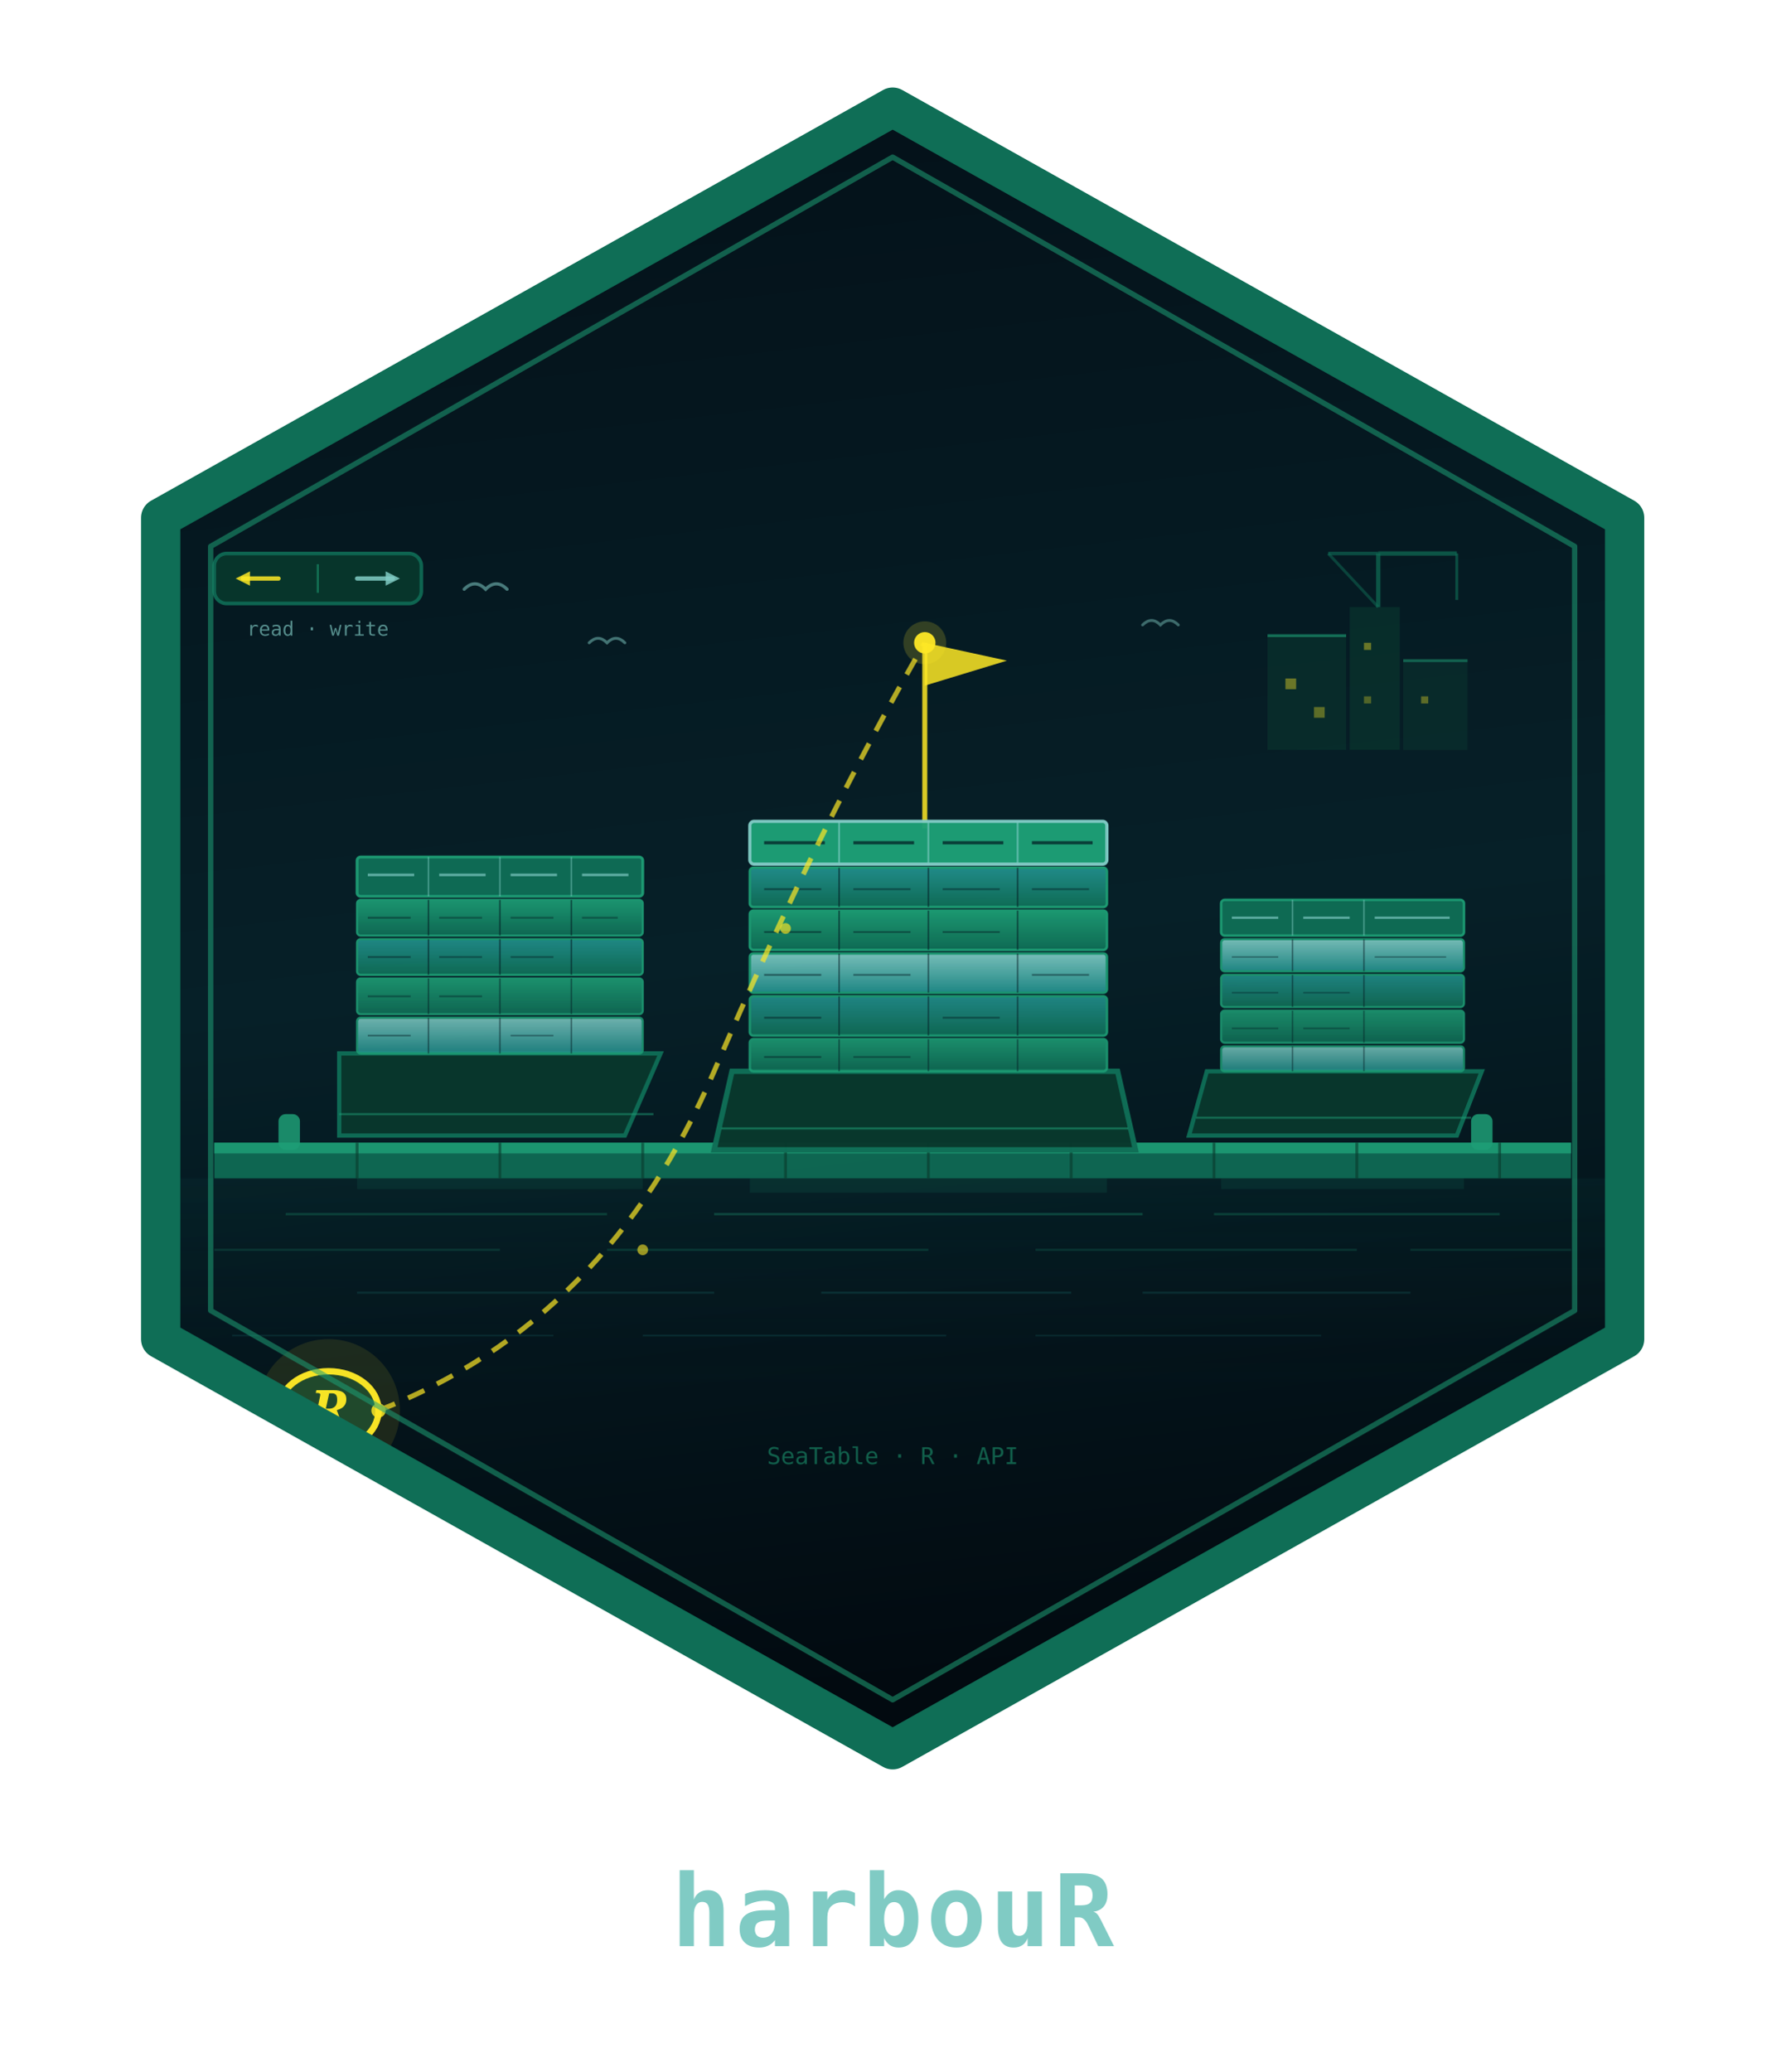
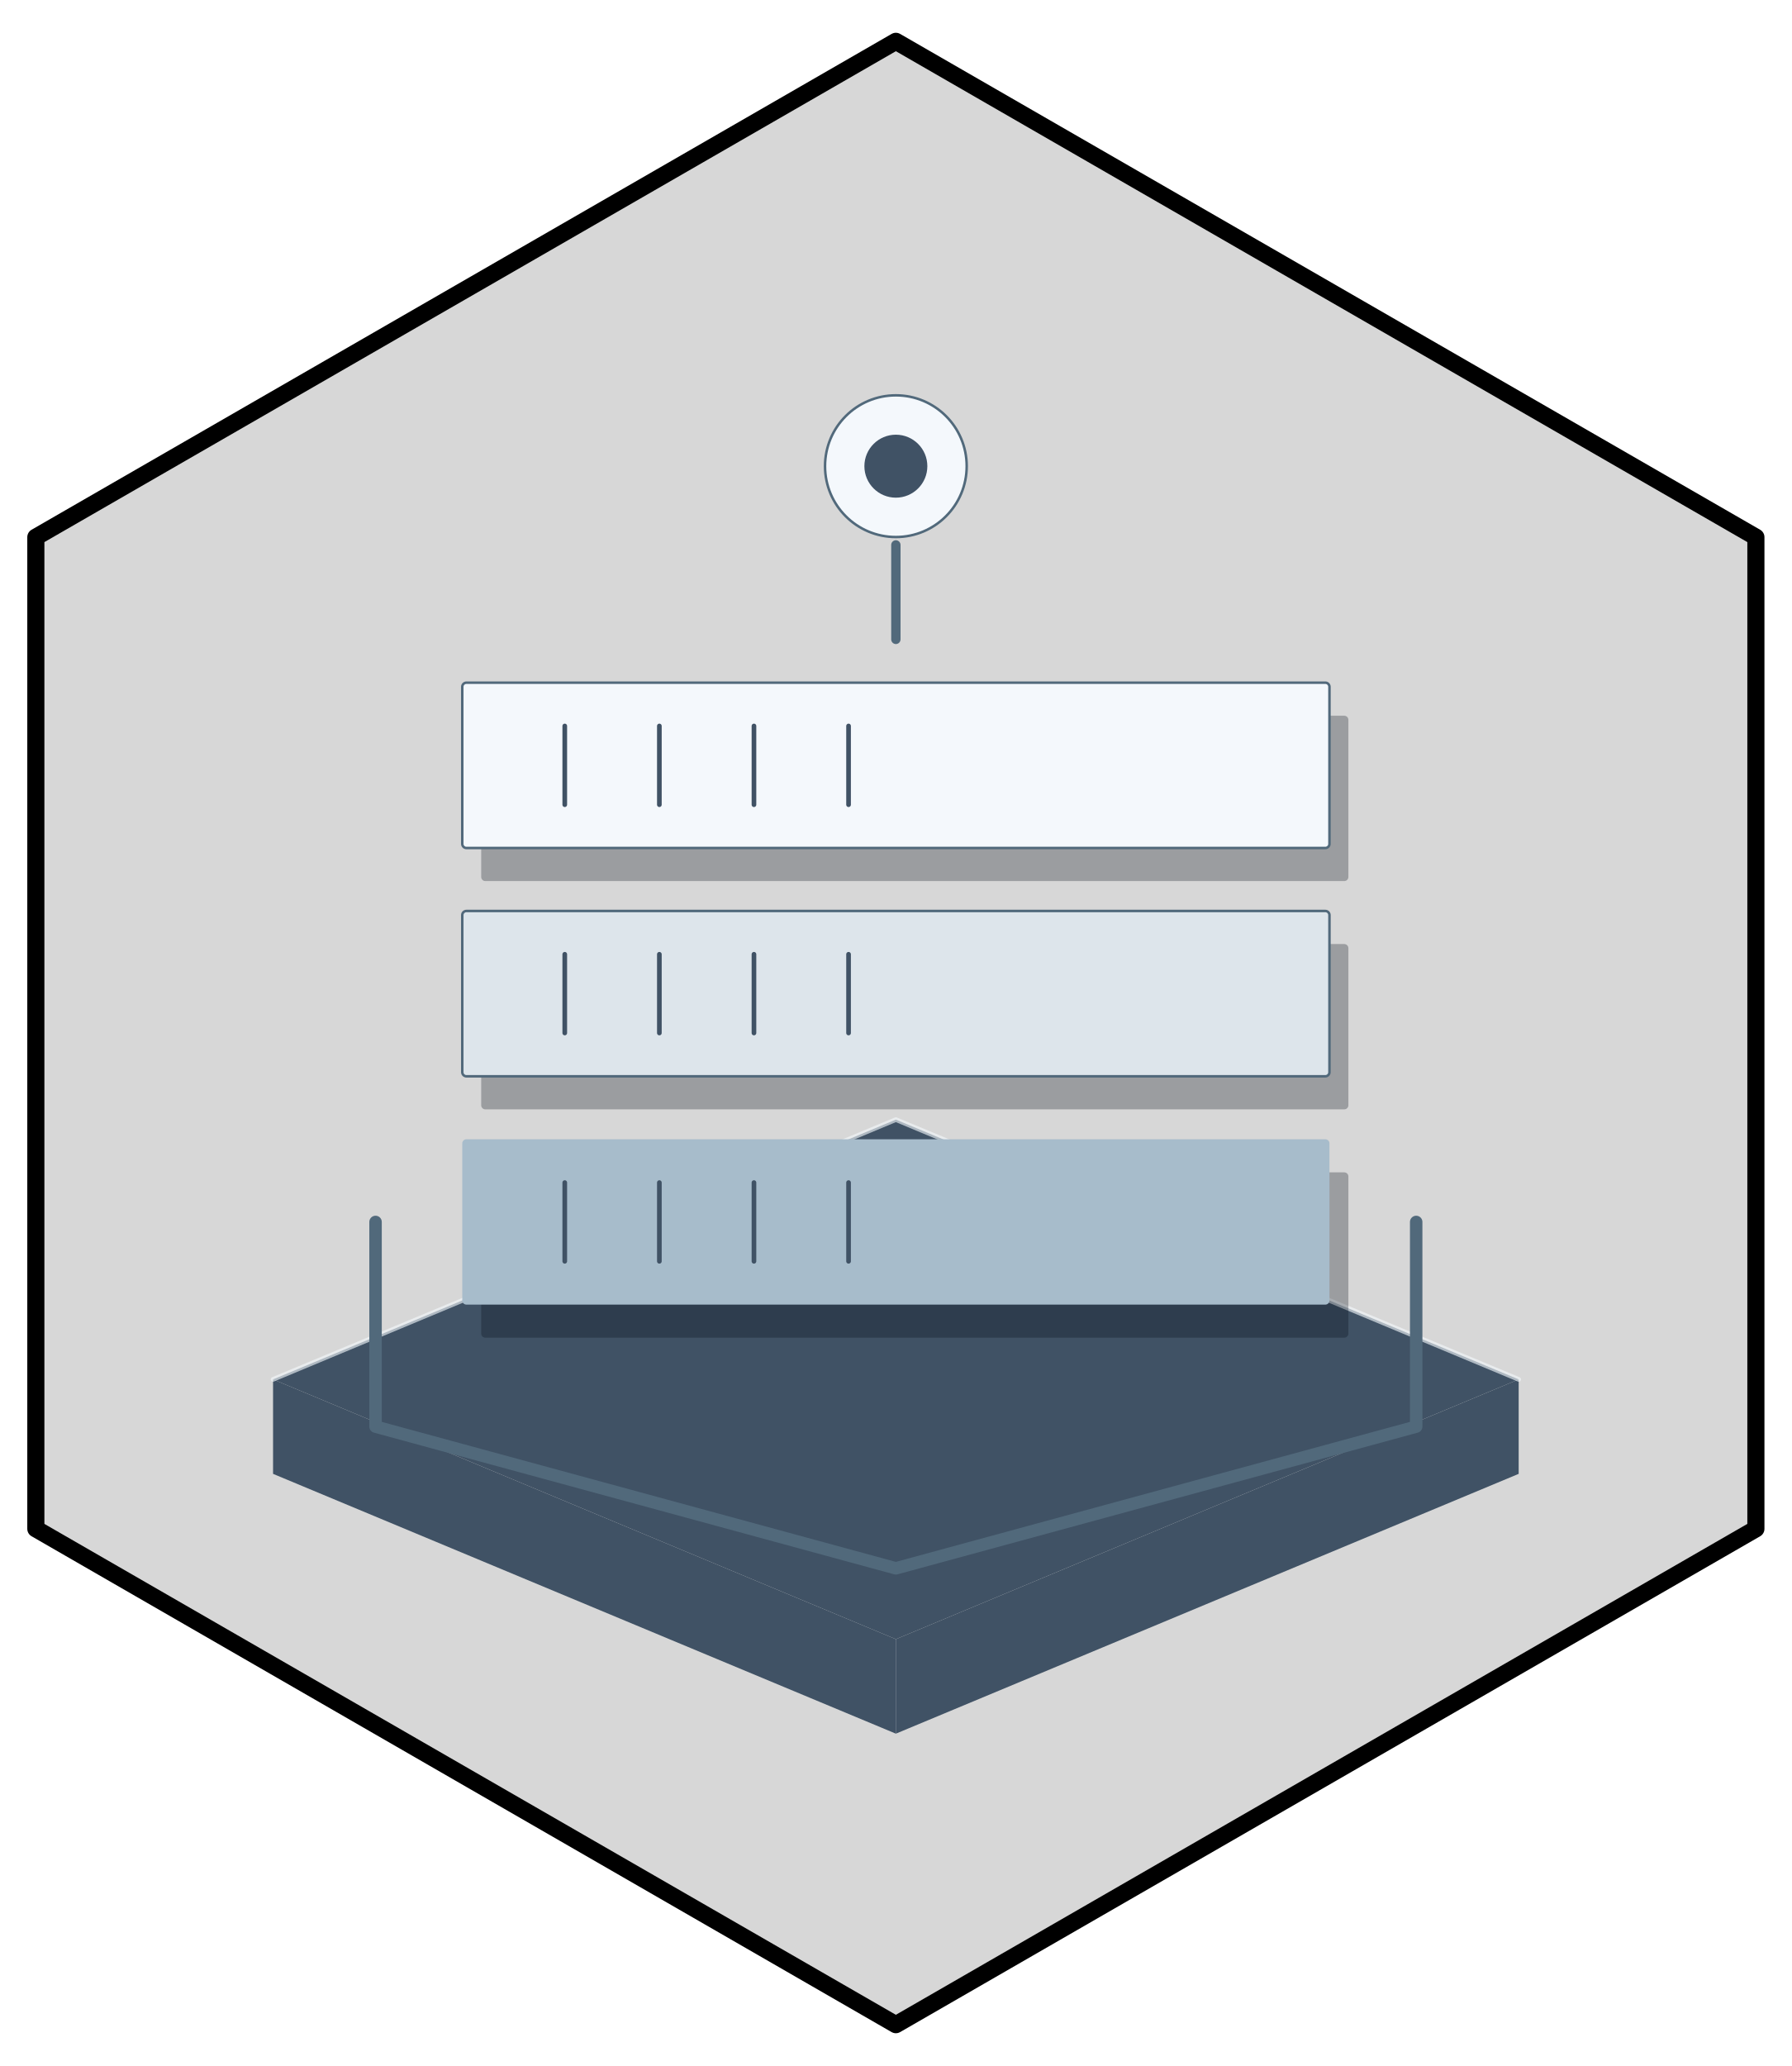
- <svg xmlns="http://www.w3.org/2000/svg" width="500" height="580" viewBox="0 0 500 580">
-   <defs>
-     <linearGradient id="bgharbour" x1="0" y1="0" x2="0.1" y2="1">
-       <stop offset="0%" stop-color="#041018" />
-       <stop offset="55%" stop-color="#062028" />
-       <stop offset="100%" stop-color="#020a10" />
-     </linearGradient>
-     <linearGradient id="water" x1="0" y1="0" x2="0" y2="1">
-       <stop offset="0%" stop-color="#0a3a3a" stop-opacity="0.3" />
-       <stop offset="100%" stop-color="#021820" stop-opacity="0" />
-     </linearGradient>
-     <linearGradient id="rowA" x1="0" y1="0" x2="0" y2="1">
-       <stop offset="0%" stop-color="#1D9E75" />
-       <stop offset="100%" stop-color="#0F6E56" />
-     </linearGradient>
-     <linearGradient id="rowB" x1="0" y1="0" x2="0" y2="1">
-       <stop offset="0%" stop-color="#21908C" />
-       <stop offset="100%" stop-color="#0F6E56" />
-     </linearGradient>
-     <linearGradient id="rowC" x1="0" y1="0" x2="0" y2="1">
-       <stop offset="0%" stop-color="#80CBC4" />
-       <stop offset="100%" stop-color="#21908C" />
-     </linearGradient>
-     <linearGradient id="skyline" x1="0" y1="0" x2="0" y2="1">
-       <stop offset="0%" stop-color="#0F6E56" stop-opacity="0" />
-       <stop offset="100%" stop-color="#0F6E56" stop-opacity="0.4" />
-     </linearGradient>
-     <clipPath id="hexharbour">
-       <polygon points="250,30 455,145 455,375 250,490 45,375 45,145" />
-     </clipPath>
-   </defs>
-   <polygon points="250,30 455,145 455,375 250,490 45,375 45,145" fill="url(#bgharbour)" />
-   <g clip-path="url(#hexharbour)">
-     <rect x="355" y="178" width="22" height="32" fill="#0a3a30" opacity="0.5" />
-     <rect x="378" y="170" width="14" height="40" fill="#0a3a30" opacity="0.55" />
-     <rect x="393" y="185" width="18" height="25" fill="#0a3a30" opacity="0.45" />
-     <line x1="386" y1="170" x2="386" y2="155" stroke="#0F6E56" stroke-width="1.2" opacity="0.7" />
-     <line x1="386" y1="155" x2="408" y2="155" stroke="#0F6E56" stroke-width="1.2" opacity="0.7" />
-     <line x1="408" y1="155" x2="408" y2="168" stroke="#0F6E56" stroke-width="0.8" opacity="0.6" />
-     <line x1="386" y1="155" x2="372" y2="155" stroke="#0F6E56" stroke-width="1" opacity="0.6" />
-     <line x1="372" y1="155" x2="386" y2="170" stroke="#0F6E56" stroke-width="0.8" opacity="0.5" />
-     <line x1="355" y1="178" x2="377" y2="178" stroke="#1D9E75" stroke-width="0.8" opacity="0.6" />
-     <line x1="393" y1="185" x2="411" y2="185" stroke="#1D9E75" stroke-width="0.8" opacity="0.5" />
-     <rect x="360" y="190" width="3" height="3" fill="#FDE725" opacity="0.4" />
-     <rect x="368" y="198" width="3" height="3" fill="#FDE725" opacity="0.35" />
-     <rect x="382" y="180" width="2" height="2" fill="#FDE725" opacity="0.4" />
-     <rect x="382" y="195" width="2" height="2" fill="#FDE725" opacity="0.3" />
-     <rect x="398" y="195" width="2" height="2" fill="#FDE725" opacity="0.35" />
-     <rect x="60" y="320" width="380" height="10" fill="#0F6E56" opacity="0.9" />
-     <rect x="60" y="320" width="380" height="3" fill="#1D9E75" opacity="0.85" />
-     <line x1="100" y1="320" x2="100" y2="330" stroke="#08382C" stroke-width="0.8" opacity="0.6" />
-     <line x1="140" y1="320" x2="140" y2="330" stroke="#08382C" stroke-width="0.8" opacity="0.6" />
-     <line x1="180" y1="320" x2="180" y2="330" stroke="#08382C" stroke-width="0.8" opacity="0.6" />
-     <line x1="220" y1="320" x2="220" y2="330" stroke="#08382C" stroke-width="0.8" opacity="0.6" />
-     <line x1="260" y1="320" x2="260" y2="330" stroke="#08382C" stroke-width="0.8" opacity="0.6" />
-     <line x1="300" y1="320" x2="300" y2="330" stroke="#08382C" stroke-width="0.8" opacity="0.6" />
-     <line x1="340" y1="320" x2="340" y2="330" stroke="#08382C" stroke-width="0.8" opacity="0.6" />
-     <line x1="380" y1="320" x2="380" y2="330" stroke="#08382C" stroke-width="0.8" opacity="0.6" />
-     <line x1="420" y1="320" x2="420" y2="330" stroke="#08382C" stroke-width="0.8" opacity="0.6" />
-     <rect x="78" y="312" width="6" height="10" rx="2" fill="#1D9E75" opacity="0.85" />
-     <rect x="412" y="312" width="6" height="10" rx="2" fill="#1D9E75" opacity="0.85" />
-     <path d="M 95,295 L 95,318 L 175,318 L 185,295 Z" fill="#08382C" stroke="#0F6E56" stroke-width="1.2" opacity="0.95" />
-     <line x1="95" y1="312" x2="183" y2="312" stroke="#1D9E75" stroke-width="0.6" opacity="0.5" />
-     <rect x="100" y="240" width="80" height="11" rx="1" fill="#0F6E56" stroke="#1D9E75" stroke-width="0.8" opacity="0.95" />
-     <line x1="120" y1="240" x2="120" y2="251" stroke="#80CBC4" stroke-width="0.4" opacity="0.5" />
-     <line x1="140" y1="240" x2="140" y2="251" stroke="#80CBC4" stroke-width="0.4" opacity="0.5" />
-     <line x1="160" y1="240" x2="160" y2="251" stroke="#80CBC4" stroke-width="0.4" opacity="0.5" />
-     <line x1="103" y1="245" x2="116" y2="245" stroke="#80CBC4" stroke-width="0.7" opacity="0.7" />
-     <line x1="123" y1="245" x2="136" y2="245" stroke="#80CBC4" stroke-width="0.7" opacity="0.7" />
-     <line x1="143" y1="245" x2="156" y2="245" stroke="#80CBC4" stroke-width="0.7" opacity="0.7" />
-     <line x1="163" y1="245" x2="176" y2="245" stroke="#80CBC4" stroke-width="0.7" opacity="0.7" />
-     <rect x="100" y="252" width="80" height="10" rx="1" fill="url(#rowA)" stroke="#1D9E75" stroke-width="0.6" opacity="0.92" />
-     <line x1="120" y1="252" x2="120" y2="262" stroke="#021820" stroke-width="0.4" opacity="0.6" />
-     <line x1="140" y1="252" x2="140" y2="262" stroke="#021820" stroke-width="0.4" opacity="0.6" />
-     <line x1="160" y1="252" x2="160" y2="262" stroke="#021820" stroke-width="0.4" opacity="0.6" />
-     <line x1="103" y1="257" x2="115" y2="257" stroke="#021820" stroke-width="0.5" opacity="0.45" />
-     <line x1="123" y1="257" x2="135" y2="257" stroke="#021820" stroke-width="0.5" opacity="0.4" />
-     <line x1="143" y1="257" x2="155" y2="257" stroke="#021820" stroke-width="0.5" opacity="0.4" />
-     <line x1="163" y1="257" x2="173" y2="257" stroke="#021820" stroke-width="0.5" opacity="0.4" />
-     <rect x="100" y="263" width="80" height="10" rx="1" fill="url(#rowB)" stroke="#1D9E75" stroke-width="0.6" opacity="0.92" />
-     <line x1="120" y1="263" x2="120" y2="273" stroke="#021820" stroke-width="0.4" opacity="0.6" />
-     <line x1="140" y1="263" x2="140" y2="273" stroke="#021820" stroke-width="0.4" opacity="0.6" />
-     <line x1="160" y1="263" x2="160" y2="273" stroke="#021820" stroke-width="0.4" opacity="0.6" />
-     <line x1="103" y1="268" x2="115" y2="268" stroke="#021820" stroke-width="0.5" opacity="0.45" />
-     <line x1="123" y1="268" x2="135" y2="268" stroke="#021820" stroke-width="0.5" opacity="0.4" />
-     <line x1="143" y1="268" x2="155" y2="268" stroke="#021820" stroke-width="0.5" opacity="0.4" />
-     <rect x="100" y="274" width="80" height="10" rx="1" fill="url(#rowA)" stroke="#1D9E75" stroke-width="0.6" opacity="0.88" />
-     <line x1="120" y1="274" x2="120" y2="284" stroke="#021820" stroke-width="0.4" opacity="0.5" />
-     <line x1="140" y1="274" x2="140" y2="284" stroke="#021820" stroke-width="0.4" opacity="0.5" />
-     <line x1="160" y1="274" x2="160" y2="284" stroke="#021820" stroke-width="0.4" opacity="0.5" />
-     <line x1="103" y1="279" x2="115" y2="279" stroke="#021820" stroke-width="0.5" opacity="0.4" />
-     <line x1="123" y1="279" x2="135" y2="279" stroke="#021820" stroke-width="0.5" opacity="0.4" />
-     <rect x="100" y="285" width="80" height="10" rx="1" fill="url(#rowC)" stroke="#1D9E75" stroke-width="0.6" opacity="0.85" />
-     <line x1="120" y1="285" x2="120" y2="295" stroke="#021820" stroke-width="0.4" opacity="0.5" />
-     <line x1="140" y1="285" x2="140" y2="295" stroke="#021820" stroke-width="0.4" opacity="0.5" />
-     <line x1="160" y1="285" x2="160" y2="295" stroke="#021820" stroke-width="0.4" opacity="0.5" />
-     <line x1="103" y1="290" x2="115" y2="290" stroke="#021820" stroke-width="0.5" opacity="0.4" />
-     <line x1="143" y1="290" x2="155" y2="290" stroke="#021820" stroke-width="0.5" opacity="0.35" />
-     <path d="M 205,300 L 200,322 L 318,322 L 313,300 Z" fill="#08382C" stroke="#0F6E56" stroke-width="1.5" opacity="0.97" />
-     <line x1="202" y1="316" x2="316" y2="316" stroke="#1D9E75" stroke-width="0.6" opacity="0.55" />
-     <line x1="259" y1="232" x2="259" y2="180" stroke="#FDE725" stroke-width="1.4" opacity="0.85" />
-     <polygon points="259,180 282,185 259,192" fill="#FDE725" opacity="0.85" />
-     <circle cx="259" cy="180" r="3" fill="#FDE725" opacity="0.95" />
-     <circle cx="259" cy="180" r="6" fill="#FDE725" opacity="0.18" />
-     <rect x="210" y="230" width="100" height="12" rx="1.2" fill="#1D9E75" stroke="#80CBC4" stroke-width="0.9" opacity="0.97" />
-     <line x1="235" y1="230" x2="235" y2="242" stroke="#80CBC4" stroke-width="0.5" opacity="0.65" />
-     <line x1="260" y1="230" x2="260" y2="242" stroke="#80CBC4" stroke-width="0.5" opacity="0.65" />
-     <line x1="285" y1="230" x2="285" y2="242" stroke="#80CBC4" stroke-width="0.5" opacity="0.65" />
-     <line x1="214" y1="236" x2="231" y2="236" stroke="#021820" stroke-width="0.9" opacity="0.7" />
-     <line x1="239" y1="236" x2="256" y2="236" stroke="#021820" stroke-width="0.9" opacity="0.7" />
-     <line x1="264" y1="236" x2="281" y2="236" stroke="#021820" stroke-width="0.9" opacity="0.7" />
-     <line x1="289" y1="236" x2="306" y2="236" stroke="#021820" stroke-width="0.9" opacity="0.7" />
-     <g>
-       <rect x="210" y="243" width="100" height="11" rx="1" fill="url(#rowB)" stroke="#1D9E75" stroke-width="0.7" opacity="0.95" />
-       <line x1="235" y1="243" x2="235" y2="254" stroke="#021820" stroke-width="0.4" opacity="0.6" />
-       <line x1="260" y1="243" x2="260" y2="254" stroke="#021820" stroke-width="0.4" opacity="0.6" />
-       <line x1="285" y1="243" x2="285" y2="254" stroke="#021820" stroke-width="0.4" opacity="0.6" />
-       <line x1="214" y1="249" x2="230" y2="249" stroke="#021820" stroke-width="0.5" opacity="0.5" />
-       <line x1="239" y1="249" x2="255" y2="249" stroke="#021820" stroke-width="0.5" opacity="0.45" />
-       <line x1="264" y1="249" x2="280" y2="249" stroke="#021820" stroke-width="0.5" opacity="0.45" />
-       <line x1="289" y1="249" x2="305" y2="249" stroke="#021820" stroke-width="0.5" opacity="0.45" />
-     </g>
-     <g>
-       <rect x="210" y="255" width="100" height="11" rx="1" fill="url(#rowA)" stroke="#1D9E75" stroke-width="0.7" opacity="0.94" />
-       <line x1="235" y1="255" x2="235" y2="266" stroke="#021820" stroke-width="0.4" opacity="0.6" />
-       <line x1="260" y1="255" x2="260" y2="266" stroke="#021820" stroke-width="0.4" opacity="0.6" />
-       <line x1="285" y1="255" x2="285" y2="266" stroke="#021820" stroke-width="0.4" opacity="0.6" />
-       <line x1="214" y1="261" x2="230" y2="261" stroke="#021820" stroke-width="0.5" opacity="0.5" />
-       <line x1="239" y1="261" x2="255" y2="261" stroke="#021820" stroke-width="0.5" opacity="0.45" />
-       <line x1="264" y1="261" x2="280" y2="261" stroke="#021820" stroke-width="0.5" opacity="0.45" />
-     </g>
-     <g>
-       <rect x="210" y="267" width="100" height="11" rx="1" fill="url(#rowC)" stroke="#1D9E75" stroke-width="0.7" opacity="0.92" />
-       <line x1="235" y1="267" x2="235" y2="278" stroke="#021820" stroke-width="0.4" opacity="0.55" />
-       <line x1="260" y1="267" x2="260" y2="278" stroke="#021820" stroke-width="0.4" opacity="0.55" />
-       <line x1="285" y1="267" x2="285" y2="278" stroke="#021820" stroke-width="0.4" opacity="0.55" />
-       <line x1="214" y1="273" x2="230" y2="273" stroke="#021820" stroke-width="0.5" opacity="0.5" />
-       <line x1="239" y1="273" x2="255" y2="273" stroke="#021820" stroke-width="0.5" opacity="0.45" />
-       <line x1="289" y1="273" x2="305" y2="273" stroke="#021820" stroke-width="0.5" opacity="0.45" />
-     </g>
-     <g>
-       <rect x="210" y="279" width="100" height="11" rx="1" fill="url(#rowB)" stroke="#1D9E75" stroke-width="0.7" opacity="0.9" />
-       <line x1="235" y1="279" x2="235" y2="290" stroke="#021820" stroke-width="0.4" opacity="0.55" />
-       <line x1="260" y1="279" x2="260" y2="290" stroke="#021820" stroke-width="0.4" opacity="0.55" />
-       <line x1="285" y1="279" x2="285" y2="290" stroke="#021820" stroke-width="0.4" opacity="0.55" />
-       <line x1="214" y1="285" x2="230" y2="285" stroke="#021820" stroke-width="0.5" opacity="0.5" />
-       <line x1="264" y1="285" x2="280" y2="285" stroke="#021820" stroke-width="0.5" opacity="0.45" />
-     </g>
-     <g>
-       <rect x="210" y="291" width="100" height="9" rx="1" fill="url(#rowA)" stroke="#1D9E75" stroke-width="0.7" opacity="0.87" />
-       <line x1="235" y1="291" x2="235" y2="300" stroke="#021820" stroke-width="0.4" opacity="0.5" />
-       <line x1="260" y1="291" x2="260" y2="300" stroke="#021820" stroke-width="0.4" opacity="0.5" />
-       <line x1="285" y1="291" x2="285" y2="300" stroke="#021820" stroke-width="0.4" opacity="0.5" />
-       <line x1="214" y1="296" x2="230" y2="296" stroke="#021820" stroke-width="0.5" opacity="0.45" />
-       <line x1="239" y1="296" x2="255" y2="296" stroke="#021820" stroke-width="0.5" opacity="0.4" />
-     </g>
-     <path d="M 338,300 L 333,318 L 408,318 L 415,300 Z" fill="#08382C" stroke="#0F6E56" stroke-width="1.2" opacity="0.95" />
-     <line x1="335" y1="313" x2="412" y2="313" stroke="#1D9E75" stroke-width="0.6" opacity="0.5" />
-     <rect x="342" y="252" width="68" height="10" rx="1" fill="#0F6E56" stroke="#1D9E75" stroke-width="0.7" opacity="0.94" />
-     <line x1="362" y1="252" x2="362" y2="262" stroke="#80CBC4" stroke-width="0.4" opacity="0.5" />
-     <line x1="382" y1="252" x2="382" y2="262" stroke="#80CBC4" stroke-width="0.4" opacity="0.5" />
-     <line x1="345" y1="257" x2="358" y2="257" stroke="#80CBC4" stroke-width="0.6" opacity="0.7" />
-     <line x1="365" y1="257" x2="378" y2="257" stroke="#80CBC4" stroke-width="0.6" opacity="0.7" />
-     <line x1="385" y1="257" x2="406" y2="257" stroke="#80CBC4" stroke-width="0.6" opacity="0.7" />
-     <rect x="342" y="263" width="68" height="9" rx="1" fill="url(#rowC)" stroke="#1D9E75" stroke-width="0.6" opacity="0.9" />
-     <line x1="362" y1="263" x2="362" y2="272" stroke="#021820" stroke-width="0.4" opacity="0.5" />
-     <line x1="382" y1="263" x2="382" y2="272" stroke="#021820" stroke-width="0.4" opacity="0.5" />
-     <line x1="345" y1="268" x2="358" y2="268" stroke="#021820" stroke-width="0.4" opacity="0.4" />
-     <line x1="385" y1="268" x2="405" y2="268" stroke="#021820" stroke-width="0.4" opacity="0.4" />
-     <rect x="342" y="273" width="68" height="9" rx="1" fill="url(#rowB)" stroke="#1D9E75" stroke-width="0.6" opacity="0.88" />
-     <line x1="362" y1="273" x2="362" y2="282" stroke="#021820" stroke-width="0.4" opacity="0.5" />
-     <line x1="382" y1="273" x2="382" y2="282" stroke="#021820" stroke-width="0.4" opacity="0.5" />
-     <line x1="345" y1="278" x2="358" y2="278" stroke="#021820" stroke-width="0.4" opacity="0.4" />
-     <line x1="365" y1="278" x2="378" y2="278" stroke="#021820" stroke-width="0.4" opacity="0.4" />
-     <rect x="342" y="283" width="68" height="9" rx="1" fill="url(#rowA)" stroke="#1D9E75" stroke-width="0.6" opacity="0.85" />
-     <line x1="362" y1="283" x2="362" y2="292" stroke="#021820" stroke-width="0.4" opacity="0.45" />
-     <line x1="382" y1="283" x2="382" y2="292" stroke="#021820" stroke-width="0.4" opacity="0.45" />
-     <line x1="345" y1="288" x2="358" y2="288" stroke="#021820" stroke-width="0.4" opacity="0.4" />
-     <line x1="365" y1="288" x2="378" y2="288" stroke="#021820" stroke-width="0.4" opacity="0.4" />
-     <rect x="342" y="293" width="68" height="7" rx="1" fill="url(#rowC)" stroke="#1D9E75" stroke-width="0.6" opacity="0.82" />
-     <line x1="362" y1="293" x2="362" y2="300" stroke="#021820" stroke-width="0.4" opacity="0.45" />
-     <line x1="382" y1="293" x2="382" y2="300" stroke="#021820" stroke-width="0.4" opacity="0.45" />
-     <rect x="45" y="330" width="410" height="60" fill="url(#water)" opacity="0.7" />
-     <line x1="80" y1="340" x2="170" y2="340" stroke="#1D9E75" stroke-width="0.7" opacity="0.25" />
-     <line x1="200" y1="340" x2="320" y2="340" stroke="#1D9E75" stroke-width="0.7" opacity="0.3" />
-     <line x1="340" y1="340" x2="420" y2="340" stroke="#1D9E75" stroke-width="0.7" opacity="0.25" />
-     <line x1="60" y1="350" x2="140" y2="350" stroke="#1D9E75" stroke-width="0.6" opacity="0.2" />
-     <line x1="170" y1="350" x2="260" y2="350" stroke="#1D9E75" stroke-width="0.6" opacity="0.22" />
-     <line x1="290" y1="350" x2="380" y2="350" stroke="#1D9E75" stroke-width="0.6" opacity="0.2" />
-     <line x1="395" y1="350" x2="440" y2="350" stroke="#1D9E75" stroke-width="0.6" opacity="0.18" />
-     <line x1="100" y1="362" x2="200" y2="362" stroke="#21908C" stroke-width="0.6" opacity="0.18" />
-     <line x1="230" y1="362" x2="300" y2="362" stroke="#21908C" stroke-width="0.6" opacity="0.2" />
-     <line x1="320" y1="362" x2="395" y2="362" stroke="#21908C" stroke-width="0.6" opacity="0.18" />
-     <line x1="65" y1="374" x2="155" y2="374" stroke="#21908C" stroke-width="0.5" opacity="0.15" />
-     <line x1="180" y1="374" x2="265" y2="374" stroke="#21908C" stroke-width="0.5" opacity="0.17" />
-     <line x1="290" y1="374" x2="370" y2="374" stroke="#21908C" stroke-width="0.5" opacity="0.15" />
-     <rect x="100" y="330" width="80" height="3" fill="#0F6E56" opacity="0.18" />
-     <rect x="210" y="330" width="100" height="4" fill="#0F6E56" opacity="0.2" />
-     <rect x="342" y="330" width="68" height="3" fill="#0F6E56" opacity="0.18" />
-     <ellipse cx="92" cy="395" rx="14" ry="11" fill="#08382C" stroke="#FDE725" stroke-width="1.8" opacity="0.97" />
-     <text font-family="serif" font-style="italic" font-weight="700" font-size="15" fill="#FDE725" text-anchor="middle" x="92" y="400" opacity="0.97">R</text>
-     <circle cx="92" cy="395" r="20" fill="#FDE725" opacity="0.1" />
-     <path d="M 106,395 Q 170,370 200,300 Q 230,230 259,180" fill="none" stroke="#FDE725" stroke-width="1.4" stroke-dasharray="5 4" opacity="0.7" />
-     <circle cx="106" cy="395" r="2" fill="#FDE725" opacity="0.85" />
-     <circle cx="180" cy="350" r="1.5" fill="#FDE725" opacity="0.6" />
-     <circle cx="220" cy="260" r="1.5" fill="#FDE725" opacity="0.65" />
-     <path d="M 130,165 q 3,-3 6,0 q 3,-3 6,0" fill="none" stroke="#80CBC4" stroke-width="0.9" stroke-linecap="round" opacity="0.55" />
-     <path d="M 165,180 q 2.5,-2.5 5,0 q 2.5,-2.5 5,0" fill="none" stroke="#80CBC4" stroke-width="0.8" stroke-linecap="round" opacity="0.5" />
-     <path d="M 320,175 q 2.5,-2.5 5,0 q 2.5,-2.5 5,0" fill="none" stroke="#80CBC4" stroke-width="0.8" stroke-linecap="round" opacity="0.45" />
-     <rect x="60" y="155" width="58" height="14" rx="3.5" fill="#08382C" stroke="#0F6E56" stroke-width="1" opacity="0.9" />
-     <line x1="68" y1="162" x2="78" y2="162" stroke="#FDE725" stroke-width="1.2" stroke-linecap="round" opacity="0.85" />
-     <polygon points="70,160 66,162 70,164" fill="#FDE725" opacity="0.85" />
-     <line x1="100" y1="162" x2="110" y2="162" stroke="#80CBC4" stroke-width="1.2" stroke-linecap="round" opacity="0.85" />
-     <polygon points="108,160 112,162 108,164" fill="#80CBC4" opacity="0.85" />
-     <line x1="89" y1="158" x2="89" y2="166" stroke="#1D9E75" stroke-width="0.6" opacity="0.55" />
-     <text font-family="monospace" font-size="5.5" fill="#80CBC4" opacity="0.65" text-anchor="middle" x="89" y="178">read · write</text>
-     <text font-family="monospace" font-size="6.5" fill="#1D9E75" opacity="0.55" text-anchor="middle" x="250" y="410">SeaTable · R · API</text>
-   </g>
-   <polygon points="250,30 455,145 455,375 250,490 45,375 45,145" fill="none" stroke="#0F6E56" stroke-width="11" stroke-linejoin="round" />
-   <polygon points="250,44 441,153 441,367 250,476 59,367 59,153" fill="none" stroke="#1D9E75" stroke-width="1.5" stroke-linejoin="round" opacity="0.55" />
-   <text font-family="monospace" font-weight="700" font-size="28" fill="#80CBC4" text-anchor="middle" x="250" y="545" letter-spacing="1">harbouR</text>
+ <svg xmlns="http://www.w3.org/2000/svg" width="432pt" height="498pt" viewBox="0 0 432 498">
+   <path fill-rule="nonzero" fill="rgb(84.314%, 84.314%, 84.314%)" fill-opacity="1" stroke-width="4.125" stroke-linecap="round" stroke-linejoin="round" stroke="rgb(0%, 0%, 0%)" stroke-opacity="1" stroke-miterlimit="10" d="M 216 9.961 L 423.359 129.48 L 423.359 368.52 L 216 488.039 L 8.641 368.52 L 8.641 129.48 Z M 216 9.961 " />
+   <path fill-rule="nonzero" fill="rgb(25.098%, 32.157%, 39.608%)" fill-opacity="1" d="M 65.836 332.496 L 216 395.117 L 216 417.891 L 65.836 355.266 Z M 65.836 332.496 " />
+   <path fill-rule="nonzero" fill="rgb(25.098%, 32.157%, 39.608%)" fill-opacity="1" d="M 216 395.117 L 366.164 332.496 L 366.164 355.266 L 216 417.891 Z M 216 395.117 " />
+   <path fill-rule="nonzero" fill="rgb(25.098%, 32.157%, 39.608%)" fill-opacity="1" d="M 65.836 332.496 L 216 269.875 L 366.164 332.496 L 216 395.117 Z M 65.836 332.496 " />
+   <path fill="none" stroke-width="1.125" stroke-linecap="round" stroke-linejoin="round" stroke="rgb(95.686%, 97.255%, 98.824%)" stroke-opacity="0.62" stroke-miterlimit="10" d="M 65.836 332.496 L 216 269.875 L 366.164 332.496 " />
+   <path fill-rule="nonzero" fill="rgb(1.176%, 3.922%, 7.059%)" fill-opacity="0.278" d="M 117.016 322.438 L 324.109 322.438 L 324.07 322.438 L 324.23 322.43 L 324.387 322.398 L 324.535 322.344 L 324.676 322.262 L 324.801 322.16 L 324.906 322.039 L 324.992 321.906 L 325.055 321.758 L 325.094 321.602 L 325.105 321.441 L 325.105 283.586 L 325.094 283.426 L 325.055 283.27 L 324.992 283.121 L 324.906 282.984 L 324.801 282.867 L 324.676 282.766 L 324.535 282.684 L 324.387 282.629 L 324.23 282.594 L 324.109 282.59 L 117.016 282.59 L 117.133 282.594 L 116.973 282.59 L 116.816 282.609 L 116.66 282.652 L 116.516 282.723 L 116.383 282.812 L 116.27 282.922 L 116.172 283.051 L 116.098 283.195 L 116.047 283.348 L 116.02 283.504 L 116.02 321.441 L 116.02 321.363 L 116.02 321.523 L 116.047 321.68 L 116.098 321.832 L 116.172 321.977 L 116.27 322.102 L 116.383 322.215 L 116.516 322.305 L 116.66 322.375 L 116.816 322.418 L 116.973 322.438 Z M 117.016 322.438 " />
+   <path fill-rule="nonzero" fill="rgb(65.49%, 73.725%, 79.608%)" fill-opacity="1" d="M 112.453 314.469 L 319.547 314.469 L 319.508 314.469 L 319.668 314.461 L 319.824 314.43 L 319.977 314.371 L 320.113 314.293 L 320.238 314.191 L 320.344 314.07 L 320.43 313.934 L 320.492 313.789 L 320.531 313.633 L 320.543 313.473 L 320.543 275.613 L 320.531 275.453 L 320.492 275.301 L 320.43 275.152 L 320.344 275.016 L 320.238 274.895 L 320.113 274.793 L 319.977 274.715 L 319.824 274.656 L 319.668 274.625 L 319.547 274.617 L 112.453 274.617 L 112.574 274.625 L 112.414 274.617 L 112.254 274.637 L 112.098 274.684 L 111.953 274.75 L 111.82 274.844 L 111.707 274.953 L 111.609 275.082 L 111.535 275.223 L 111.484 275.375 L 111.461 275.535 L 111.457 275.613 L 111.457 313.473 L 111.461 313.391 L 111.461 313.551 L 111.484 313.711 L 111.535 313.863 L 111.609 314.004 L 111.707 314.133 L 111.82 314.242 L 111.953 314.336 L 112.098 314.402 L 112.254 314.449 L 112.414 314.469 Z M 112.453 314.469 " />
+   <path fill="none" stroke-width="1.125" stroke-linecap="round" stroke-linejoin="round" stroke="rgb(25.098%, 32.157%, 39.608%)" stroke-opacity="1" stroke-miterlimit="10" d="M 136.168 304.031 L 136.168 285.055 " />
+   <path fill="none" stroke-width="1.125" stroke-linecap="round" stroke-linejoin="round" stroke="rgb(25.098%, 32.157%, 39.608%)" stroke-opacity="1" stroke-miterlimit="10" d="M 158.977 304.031 L 158.977 285.055 " />
+   <path fill="none" stroke-width="1.125" stroke-linecap="round" stroke-linejoin="round" stroke="rgb(25.098%, 32.157%, 39.608%)" stroke-opacity="1" stroke-miterlimit="10" d="M 181.785 304.031 L 181.785 285.055 " />
+   <path fill="none" stroke-width="1.125" stroke-linecap="round" stroke-linejoin="round" stroke="rgb(25.098%, 32.157%, 39.608%)" stroke-opacity="1" stroke-miterlimit="10" d="M 204.594 304.031 L 204.594 285.055 " />
+   <path fill-rule="nonzero" fill="rgb(1.176%, 3.922%, 7.059%)" fill-opacity="0.278" d="M 117.016 267.406 L 324.109 267.406 L 324.07 267.406 L 324.23 267.398 L 324.387 267.367 L 324.535 267.312 L 324.676 267.23 L 324.801 267.129 L 324.906 267.008 L 324.992 266.875 L 325.055 266.727 L 325.094 266.57 L 325.105 266.41 L 325.105 228.555 L 325.094 228.395 L 325.055 228.238 L 324.992 228.09 L 324.906 227.953 L 324.801 227.836 L 324.676 227.734 L 324.535 227.652 L 324.387 227.598 L 324.23 227.562 L 324.109 227.559 L 117.016 227.559 L 117.133 227.562 L 116.973 227.559 L 116.816 227.578 L 116.66 227.621 L 116.516 227.691 L 116.383 227.781 L 116.27 227.891 L 116.172 228.02 L 116.098 228.164 L 116.047 228.316 L 116.02 228.473 L 116.02 266.41 L 116.02 266.332 L 116.02 266.492 L 116.047 266.648 L 116.098 266.801 L 116.172 266.941 L 116.27 267.07 L 116.383 267.184 L 116.516 267.273 L 116.66 267.344 L 116.816 267.387 L 116.973 267.406 Z M 117.016 267.406 " />
+   <path fill-rule="nonzero" fill="rgb(86.667%, 89.804%, 92.157%)" fill-opacity="1" stroke-width="0.6" stroke-linecap="round" stroke-linejoin="round" stroke="rgb(31.765%, 41.176%, 48.235%)" stroke-opacity="1" stroke-miterlimit="10" d="M 112.453 259.438 L 319.547 259.438 L 319.508 259.438 L 319.668 259.43 L 319.824 259.398 L 319.977 259.34 L 320.113 259.262 L 320.238 259.16 L 320.344 259.039 L 320.43 258.902 L 320.492 258.758 L 320.531 258.602 L 320.543 258.441 L 320.543 220.582 L 320.531 220.422 L 320.492 220.266 L 320.43 220.121 L 320.344 219.984 L 320.238 219.863 L 320.113 219.762 L 319.977 219.684 L 319.824 219.625 L 319.668 219.594 L 319.547 219.586 L 112.453 219.586 L 112.574 219.594 L 112.414 219.586 L 112.254 219.605 L 112.098 219.652 L 111.953 219.719 L 111.82 219.812 L 111.707 219.922 L 111.609 220.051 L 111.535 220.191 L 111.484 220.344 L 111.461 220.504 L 111.457 220.582 L 111.457 258.441 L 111.461 258.359 L 111.461 258.52 L 111.484 258.68 L 111.535 258.832 L 111.609 258.973 L 111.707 259.102 L 111.82 259.211 L 111.953 259.305 L 112.098 259.371 L 112.254 259.418 L 112.414 259.438 Z M 112.453 259.438 " />
+   <path fill="none" stroke-width="1.125" stroke-linecap="round" stroke-linejoin="round" stroke="rgb(25.098%, 32.157%, 39.608%)" stroke-opacity="1" stroke-miterlimit="10" d="M 136.168 249 L 136.168 230.023 " />
+   <path fill="none" stroke-width="1.125" stroke-linecap="round" stroke-linejoin="round" stroke="rgb(25.098%, 32.157%, 39.608%)" stroke-opacity="1" stroke-miterlimit="10" d="M 158.977 249 L 158.977 230.023 " />
+   <path fill="none" stroke-width="1.125" stroke-linecap="round" stroke-linejoin="round" stroke="rgb(25.098%, 32.157%, 39.608%)" stroke-opacity="1" stroke-miterlimit="10" d="M 181.785 249 L 181.785 230.023 " />
+   <path fill="none" stroke-width="1.125" stroke-linecap="round" stroke-linejoin="round" stroke="rgb(25.098%, 32.157%, 39.608%)" stroke-opacity="1" stroke-miterlimit="10" d="M 204.594 249 L 204.594 230.023 " />
+   <path fill-rule="nonzero" fill="rgb(1.176%, 3.922%, 7.059%)" fill-opacity="0.278" d="M 117.016 212.375 L 324.109 212.375 L 324.07 212.375 L 324.23 212.367 L 324.387 212.336 L 324.535 212.281 L 324.676 212.199 L 324.801 212.098 L 324.906 211.977 L 324.992 211.844 L 325.055 211.695 L 325.094 211.539 L 325.105 211.379 L 325.105 173.523 L 325.094 173.363 L 325.055 173.207 L 324.992 173.059 L 324.906 172.922 L 324.801 172.805 L 324.676 172.703 L 324.535 172.621 L 324.387 172.566 L 324.23 172.531 L 324.109 172.523 L 117.016 172.523 L 117.133 172.531 L 116.973 172.527 L 116.816 172.547 L 116.66 172.59 L 116.516 172.66 L 116.383 172.75 L 116.27 172.859 L 116.172 172.988 L 116.098 173.133 L 116.047 173.281 L 116.02 173.441 L 116.02 211.379 L 116.02 211.301 L 116.02 211.461 L 116.047 211.617 L 116.098 211.77 L 116.172 211.91 L 116.27 212.039 L 116.383 212.152 L 116.516 212.242 L 116.66 212.312 L 116.816 212.355 L 116.973 212.375 Z M 117.016 212.375 " />
+   <path fill-rule="nonzero" fill="rgb(95.686%, 97.255%, 98.824%)" fill-opacity="1" stroke-width="0.6" stroke-linecap="round" stroke-linejoin="round" stroke="rgb(31.765%, 41.176%, 48.235%)" stroke-opacity="1" stroke-miterlimit="10" d="M 112.453 204.406 L 319.547 204.406 L 319.508 204.406 L 319.668 204.398 L 319.824 204.367 L 319.977 204.309 L 320.113 204.23 L 320.238 204.129 L 320.344 204.008 L 320.43 203.871 L 320.492 203.727 L 320.531 203.57 L 320.543 203.41 L 320.543 165.551 L 320.531 165.391 L 320.492 165.234 L 320.43 165.09 L 320.344 164.953 L 320.238 164.832 L 320.113 164.73 L 319.977 164.652 L 319.824 164.594 L 319.668 164.562 L 319.547 164.555 L 112.453 164.555 L 112.574 164.562 L 112.414 164.555 L 112.254 164.574 L 112.098 164.621 L 111.953 164.688 L 111.82 164.781 L 111.707 164.891 L 111.609 165.02 L 111.535 165.16 L 111.484 165.312 L 111.461 165.473 L 111.457 165.551 L 111.457 203.41 L 111.461 203.328 L 111.461 203.488 L 111.484 203.648 L 111.535 203.801 L 111.609 203.941 L 111.707 204.07 L 111.82 204.18 L 111.953 204.273 L 112.098 204.34 L 112.254 204.387 L 112.414 204.406 Z M 112.453 204.406 " />
+   <path fill="none" stroke-width="1.125" stroke-linecap="round" stroke-linejoin="round" stroke="rgb(25.098%, 32.157%, 39.608%)" stroke-opacity="1" stroke-miterlimit="10" d="M 136.168 193.969 L 136.168 174.992 " />
+   <path fill="none" stroke-width="1.125" stroke-linecap="round" stroke-linejoin="round" stroke="rgb(25.098%, 32.157%, 39.608%)" stroke-opacity="1" stroke-miterlimit="10" d="M 158.977 193.969 L 158.977 174.992 " />
+   <path fill="none" stroke-width="1.125" stroke-linecap="round" stroke-linejoin="round" stroke="rgb(25.098%, 32.157%, 39.608%)" stroke-opacity="1" stroke-miterlimit="10" d="M 181.785 193.969 L 181.785 174.992 " />
+   <path fill="none" stroke-width="1.125" stroke-linecap="round" stroke-linejoin="round" stroke="rgb(25.098%, 32.157%, 39.608%)" stroke-opacity="1" stroke-miterlimit="10" d="M 204.594 193.969 L 204.594 174.992 " />
+   <path fill-rule="nonzero" fill="rgb(95.686%, 97.255%, 98.824%)" fill-opacity="1" stroke-width="0.6" stroke-linecap="round" stroke-linejoin="round" stroke="rgb(31.765%, 41.176%, 48.235%)" stroke-opacity="1" stroke-miterlimit="10" d="M 233.078 112.371 C 233.078 121.801 225.434 129.449 216 129.449 C 206.566 129.449 198.922 121.801 198.922 112.371 C 198.922 102.938 206.566 95.293 216 95.293 C 225.434 95.293 233.078 102.938 233.078 112.371 " />
+   <path fill-rule="nonzero" fill="rgb(25.098%, 32.157%, 39.608%)" fill-opacity="1" d="M 223.59 112.371 C 223.59 116.562 220.191 119.961 216 119.961 C 211.809 119.961 208.41 116.562 208.41 112.371 C 208.41 108.18 211.809 104.781 216 104.781 C 220.191 104.781 223.59 108.18 223.59 112.371 " />
+   <path fill="none" stroke-width="2.25" stroke-linecap="round" stroke-linejoin="round" stroke="rgb(31.765%, 41.176%, 48.235%)" stroke-opacity="1" stroke-miterlimit="10" d="M 216 131.348 L 216 154.117 " />
+   <path fill="none" stroke-width="3" stroke-linecap="round" stroke-linejoin="round" stroke="rgb(31.765%, 41.176%, 48.235%)" stroke-opacity="1" stroke-miterlimit="10" d="M 90.547 294.543 L 90.547 343.883 L 216 378.039 L 341.453 343.883 L 341.453 294.543 " />
</svg>
